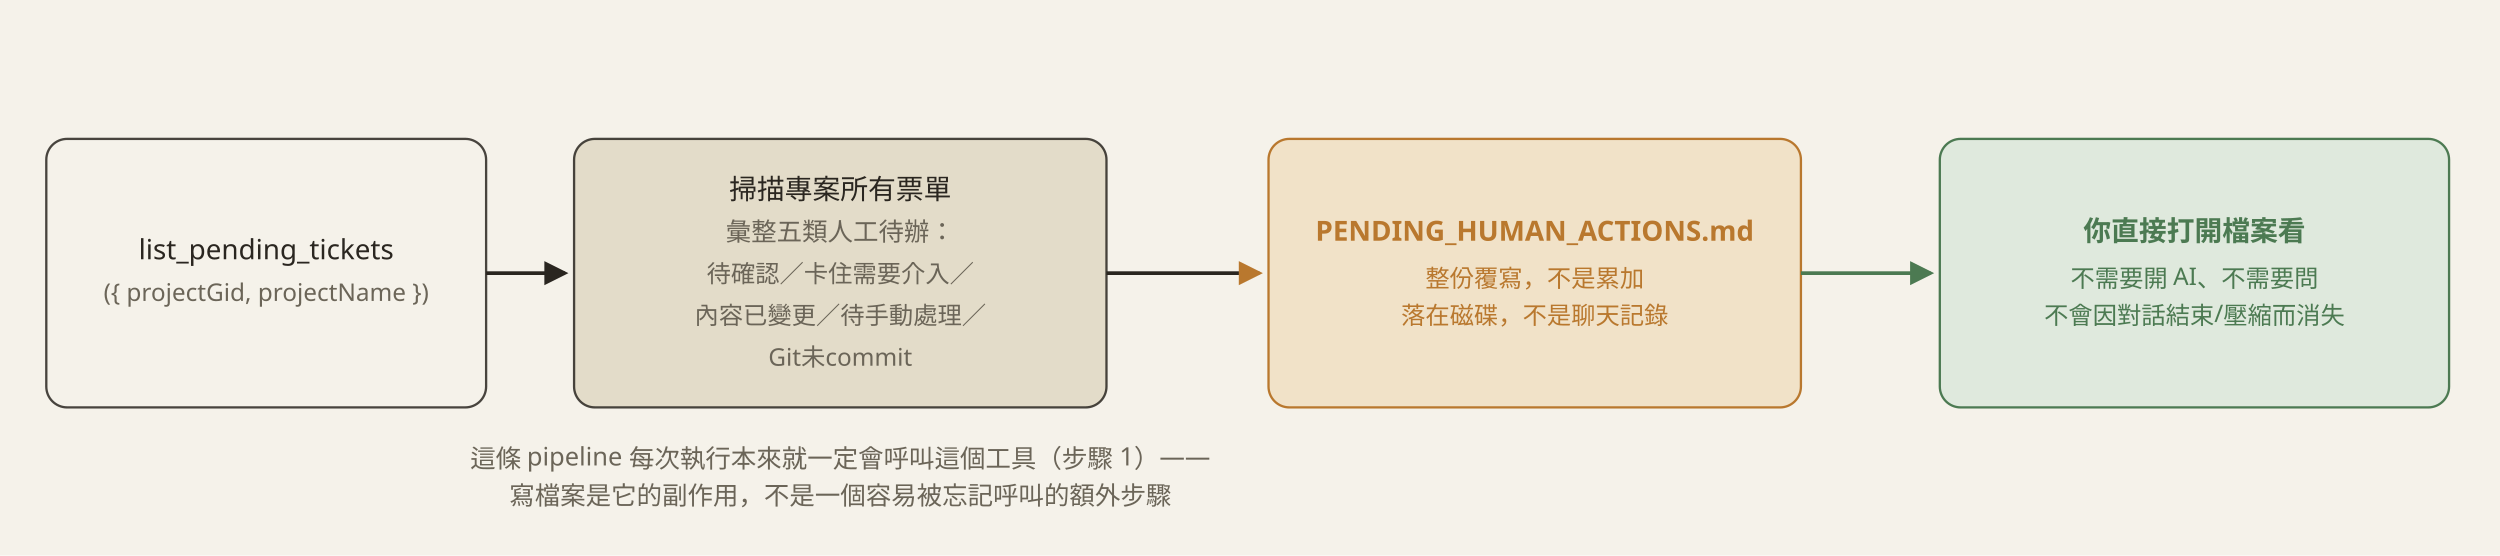
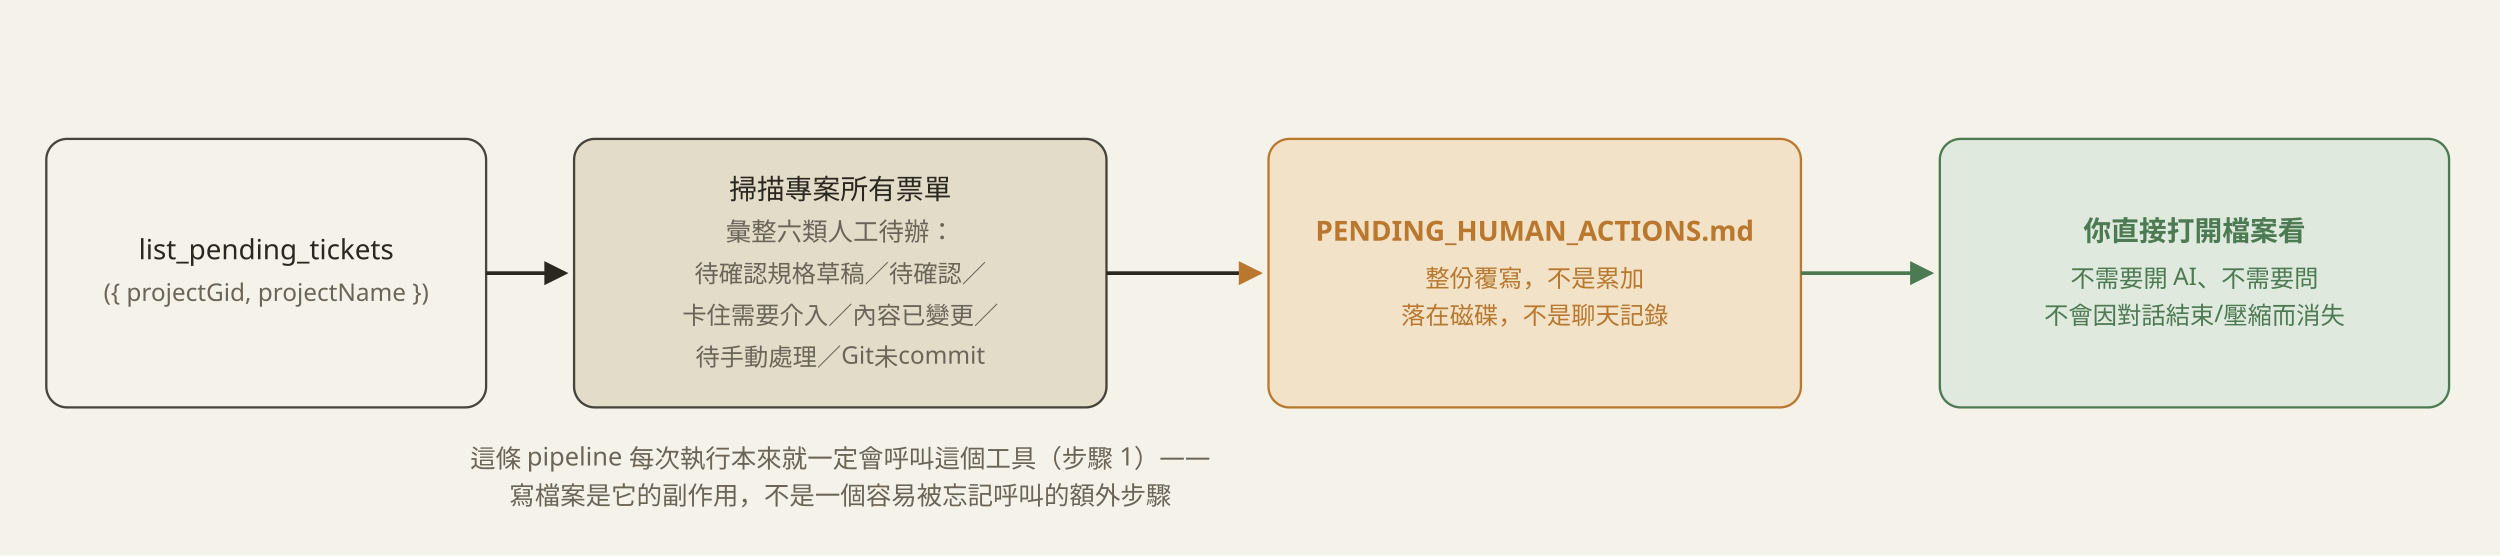
- <svg xmlns="http://www.w3.org/2000/svg" viewBox="0 0 1080 240" role="img" aria-label="待人工處理清單持久化機制：呼叫 list_pending_tickets 並帶上 projectName 時，會掃描這個 Asana 專案所有票單、彙整待確認／卡住需要介入／Asana 內容已變更待重新確認／需要你手動處理的事項／Git 尚未 commit 的變更五類項目，整份覆寫進 PENDING_HUMAN_ACTIONS.md；這份檔案落在磁碟上，任何 session、甚至不開 AI 都能直接打開看，不會因為聊天記錄被清掉或壓縮就遺失">
+ <svg xmlns="http://www.w3.org/2000/svg" viewBox="0 0 1080 240" role="img" aria-label="待人工處理清單持久化機制：呼叫 list_pending_tickets 並帶上 projectName 時，會掃描這個 Asana 專案所有票單、彙整待確認規格草稿（僅 self-generated 專案）／待確認／卡住需要介入／Asana 內容已變更待重新確認／需要你手動處理的事項／Git 尚未 commit 的變更六類項目，整份覆寫進 PENDING_HUMAN_ACTIONS.md；這份檔案落在磁碟上，任何 session、甚至不開 AI 都能直接打開看，不會因為聊天記錄被清掉或壓縮就遺失">
  <defs>
    <marker id="arrowReport" viewBox="0 0 10 10" refX="8.5" refY="5" markerWidth="6.5" markerHeight="6.5" orient="auto-start-reverse">
      <path d="M0,0 L10,5 L0,10 z" fill="#2a2620" />
    </marker>
    <marker id="arrowReportWarn" viewBox="0 0 10 10" refX="8.5" refY="5" markerWidth="6.5" markerHeight="6.5" orient="auto-start-reverse">
      <path d="M0,0 L10,5 L0,10 z" fill="#b9782e" />
    </marker>
    <marker id="arrowReportGood" viewBox="0 0 10 10" refX="8.5" refY="5" markerWidth="6.5" markerHeight="6.5" orient="auto-start-reverse">
      <path d="M0,0 L10,5 L0,10 z" fill="#4c7a52" />
    </marker>
  </defs>
  <rect x="0" y="0" width="1080" height="240" fill="#f5f2ea" />
  <g font-family="'IBM Plex Mono','Noto Sans TC',sans-serif">
    <rect x="20" y="60" width="190" height="116" rx="9" fill="none" stroke="#2a2620" stroke-opacity="0.85" />
    <text x="115" y="112" text-anchor="middle" font-size="12" fill="#2a2620">list_pending_tickets</text>
    <text x="115" y="130" text-anchor="middle" font-size="10.5" fill="#6b6558">({ projectGid, projectName })</text>
    <rect x="248" y="60" width="230" height="116" rx="9" fill="#e3dcc9" stroke="#2a2620" stroke-opacity="0.85" />
    <text x="363" y="86" text-anchor="middle" font-family="'Noto Sans TC',sans-serif" font-size="12" fill="#2a2620">掃描專案所有票單</text>
-     <text x="363" y="104" text-anchor="middle" font-family="'Noto Sans TC',sans-serif" font-size="11" fill="#6b6558">彙整五類人工待辦：</text>
-     <text x="363" y="122" text-anchor="middle" font-family="'Noto Sans TC',sans-serif" font-size="10.5" fill="#6b6558">待確認／卡住需要介入／</text>
-     <text x="363" y="140" text-anchor="middle" font-family="'Noto Sans TC',sans-serif" font-size="10.5" fill="#6b6558">內容已變更／待手動處理／</text>
-     <text x="363" y="158" text-anchor="middle" font-family="'Noto Sans TC',sans-serif" font-size="10.5" fill="#6b6558">Git未commit</text>
+     <text x="363" y="104" text-anchor="middle" font-family="'Noto Sans TC',sans-serif" font-size="11" fill="#6b6558">彙整六類人工待辦：</text>
+     <text x="363" y="122" text-anchor="middle" font-family="'Noto Sans TC',sans-serif" font-size="10.5" fill="#6b6558">待確認規格草稿／待確認／</text>
+     <text x="363" y="140" text-anchor="middle" font-family="'Noto Sans TC',sans-serif" font-size="10.5" fill="#6b6558">卡住需要介入／內容已變更／</text>
+     <text x="363" y="158" text-anchor="middle" font-family="'Noto Sans TC',sans-serif" font-size="10.5" fill="#6b6558">待手動處理／Git未commit</text>
    <rect x="548" y="60" width="230" height="116" rx="9" fill="#f1e2c8" stroke="#b9782e" />
    <text x="663" y="104" text-anchor="middle" font-size="12" font-weight="700" fill="#b9782e">PENDING_HUMAN_ACTIONS.md</text>
    <text x="663" y="124" text-anchor="middle" font-family="'Noto Sans TC',sans-serif" font-size="10.5" fill="#b9782e">整份覆寫，不是累加</text>
    <text x="663" y="140" text-anchor="middle" font-family="'Noto Sans TC',sans-serif" font-size="10.5" fill="#b9782e">落在磁碟，不是聊天記錄</text>
    <rect x="838" y="60" width="220" height="116" rx="9" fill="#dfe9dd" stroke="#4c7a52" />
    <text x="948" y="104" text-anchor="middle" font-size="12" font-weight="700" fill="#4c7a52">你直接打開檔案看</text>
    <text x="948" y="124" text-anchor="middle" font-family="'Noto Sans TC',sans-serif" font-size="10.5" fill="#4c7a52">不需要開 AI、不需要問</text>
    <text x="948" y="140" text-anchor="middle" font-family="'Noto Sans TC',sans-serif" font-size="10.5" fill="#4c7a52">不會因對話結束/壓縮而消失</text>
  </g>
  <line x1="210" y1="118" x2="244" y2="118" stroke="#2a2620" stroke-width="1.6" marker-end="url(#arrowReport)" />
  <line x1="478" y1="118" x2="544" y2="118" stroke="#2a2620" stroke-width="1.6" marker-end="url(#arrowReportWarn)" />
  <line x1="778" y1="118" x2="834" y2="118" stroke="#4c7a52" stroke-width="1.6" marker-end="url(#arrowReportGood)" />
  <text x="363" y="202" text-anchor="middle" font-family="'Noto Sans TC',sans-serif" font-size="11" fill="#6b6558">這條 pipeline 每次執行本來就一定會呼叫這個工具（步驟 1）——</text>
  <text x="363" y="218" text-anchor="middle" font-family="'Noto Sans TC',sans-serif" font-size="11" fill="#6b6558">寫檔案是它的副作用，不是一個容易被忘記呼叫的額外步驟</text>
</svg>
